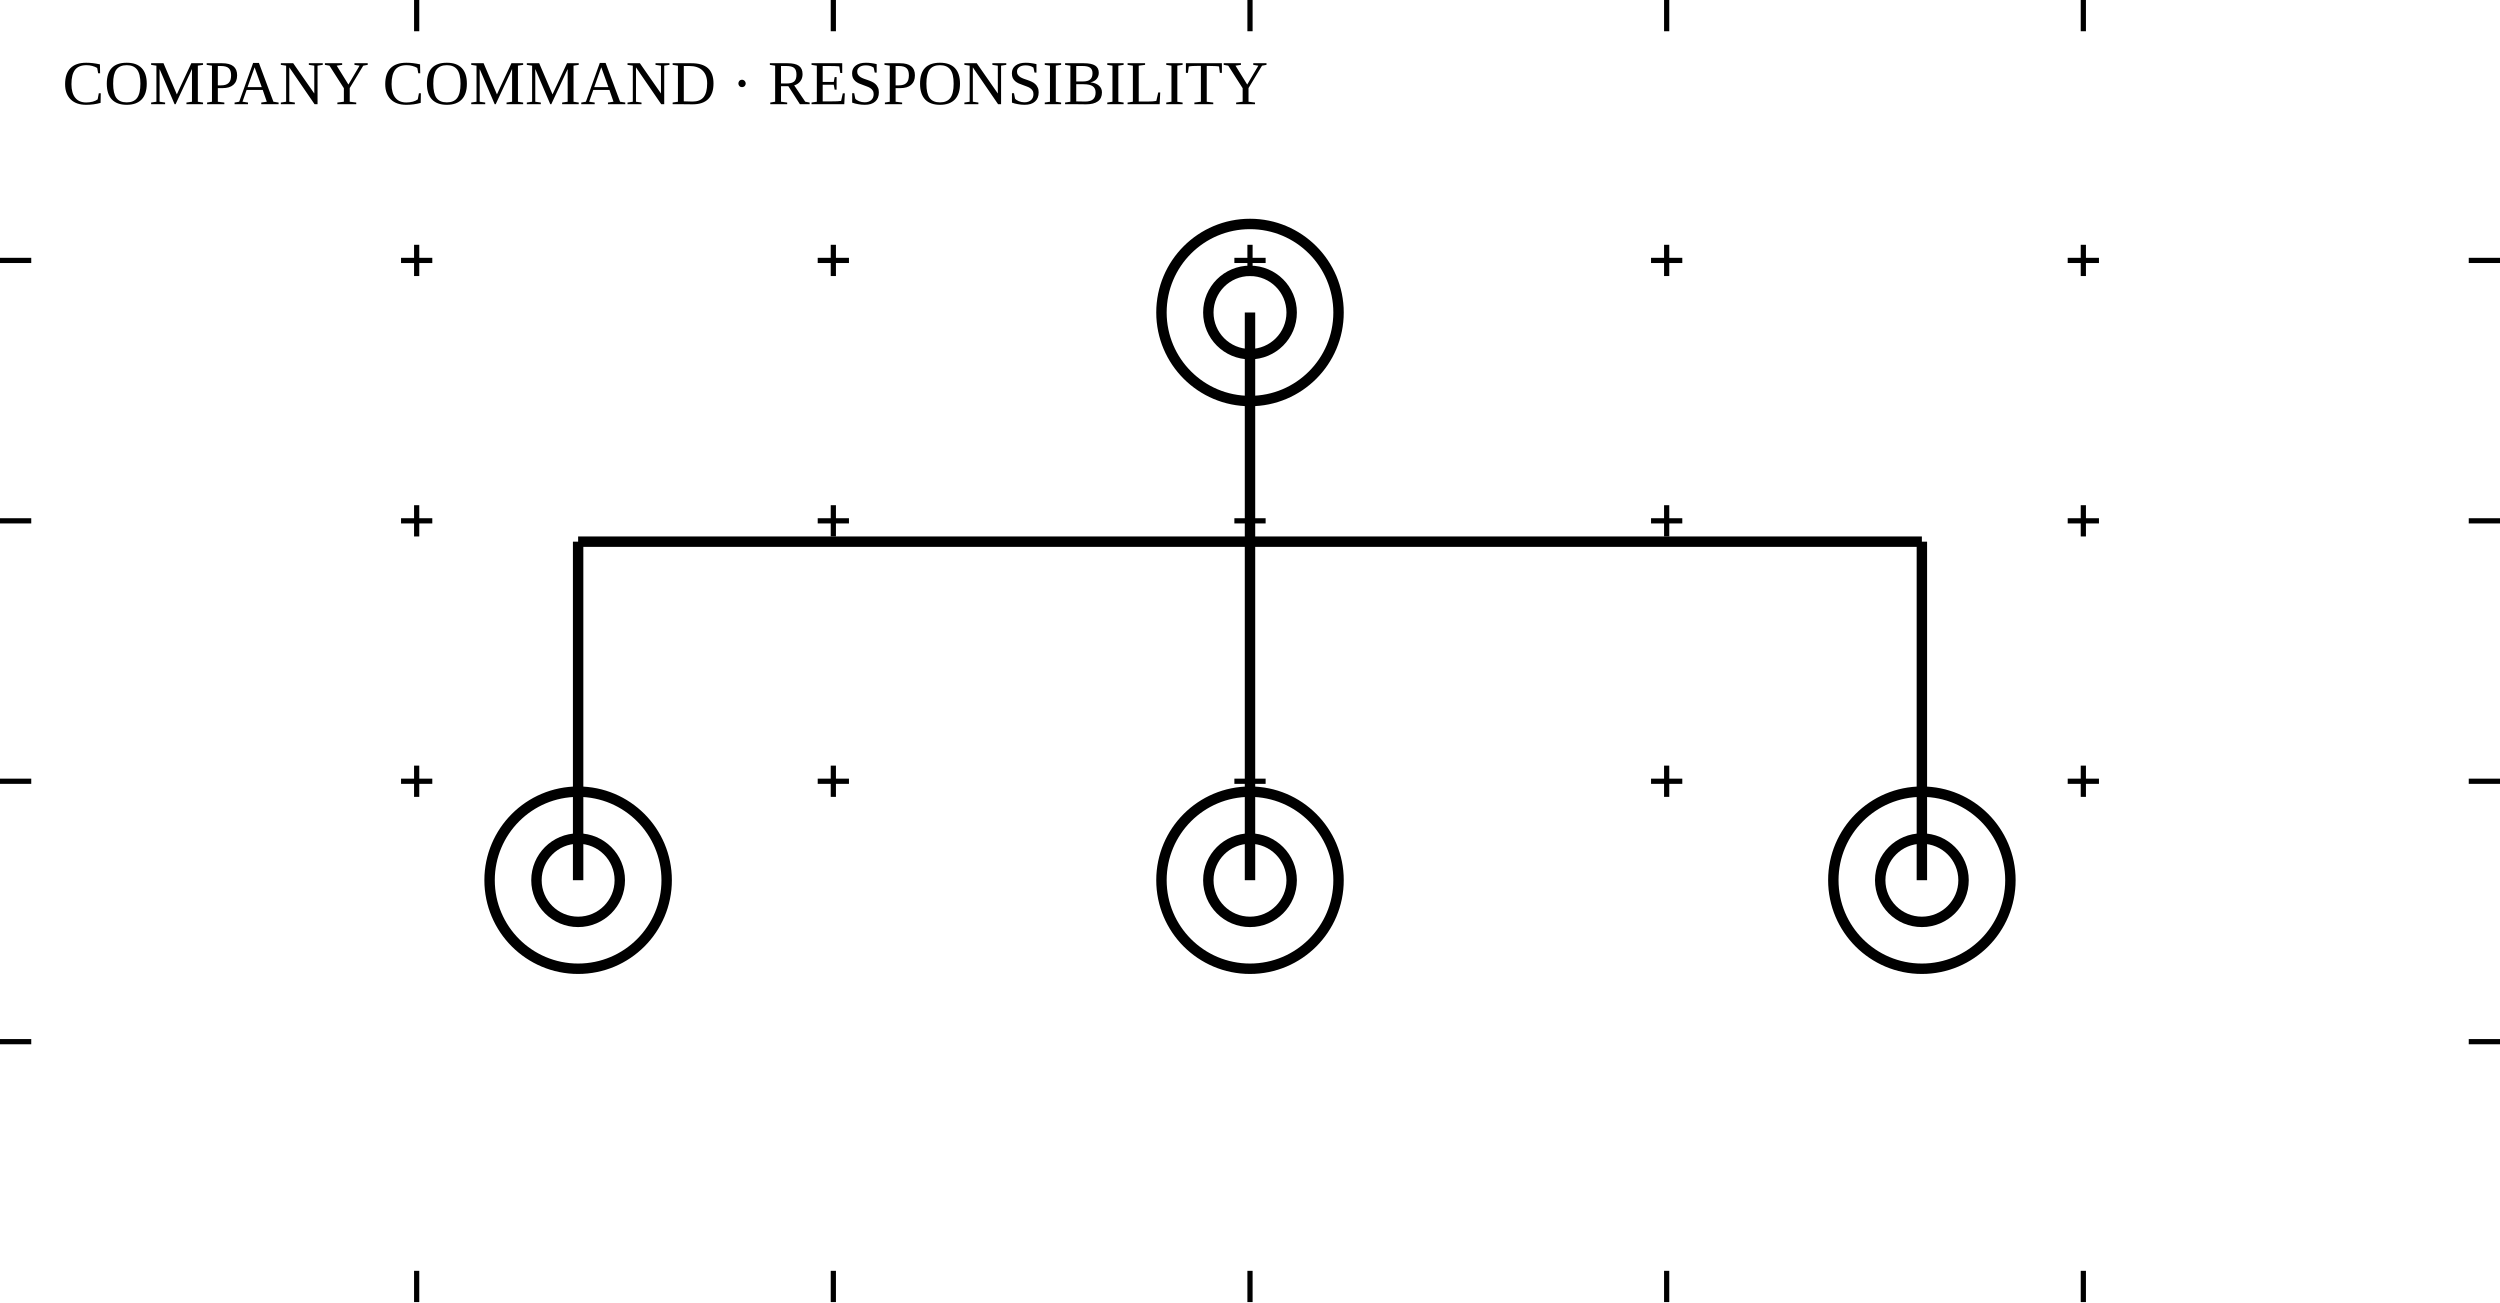
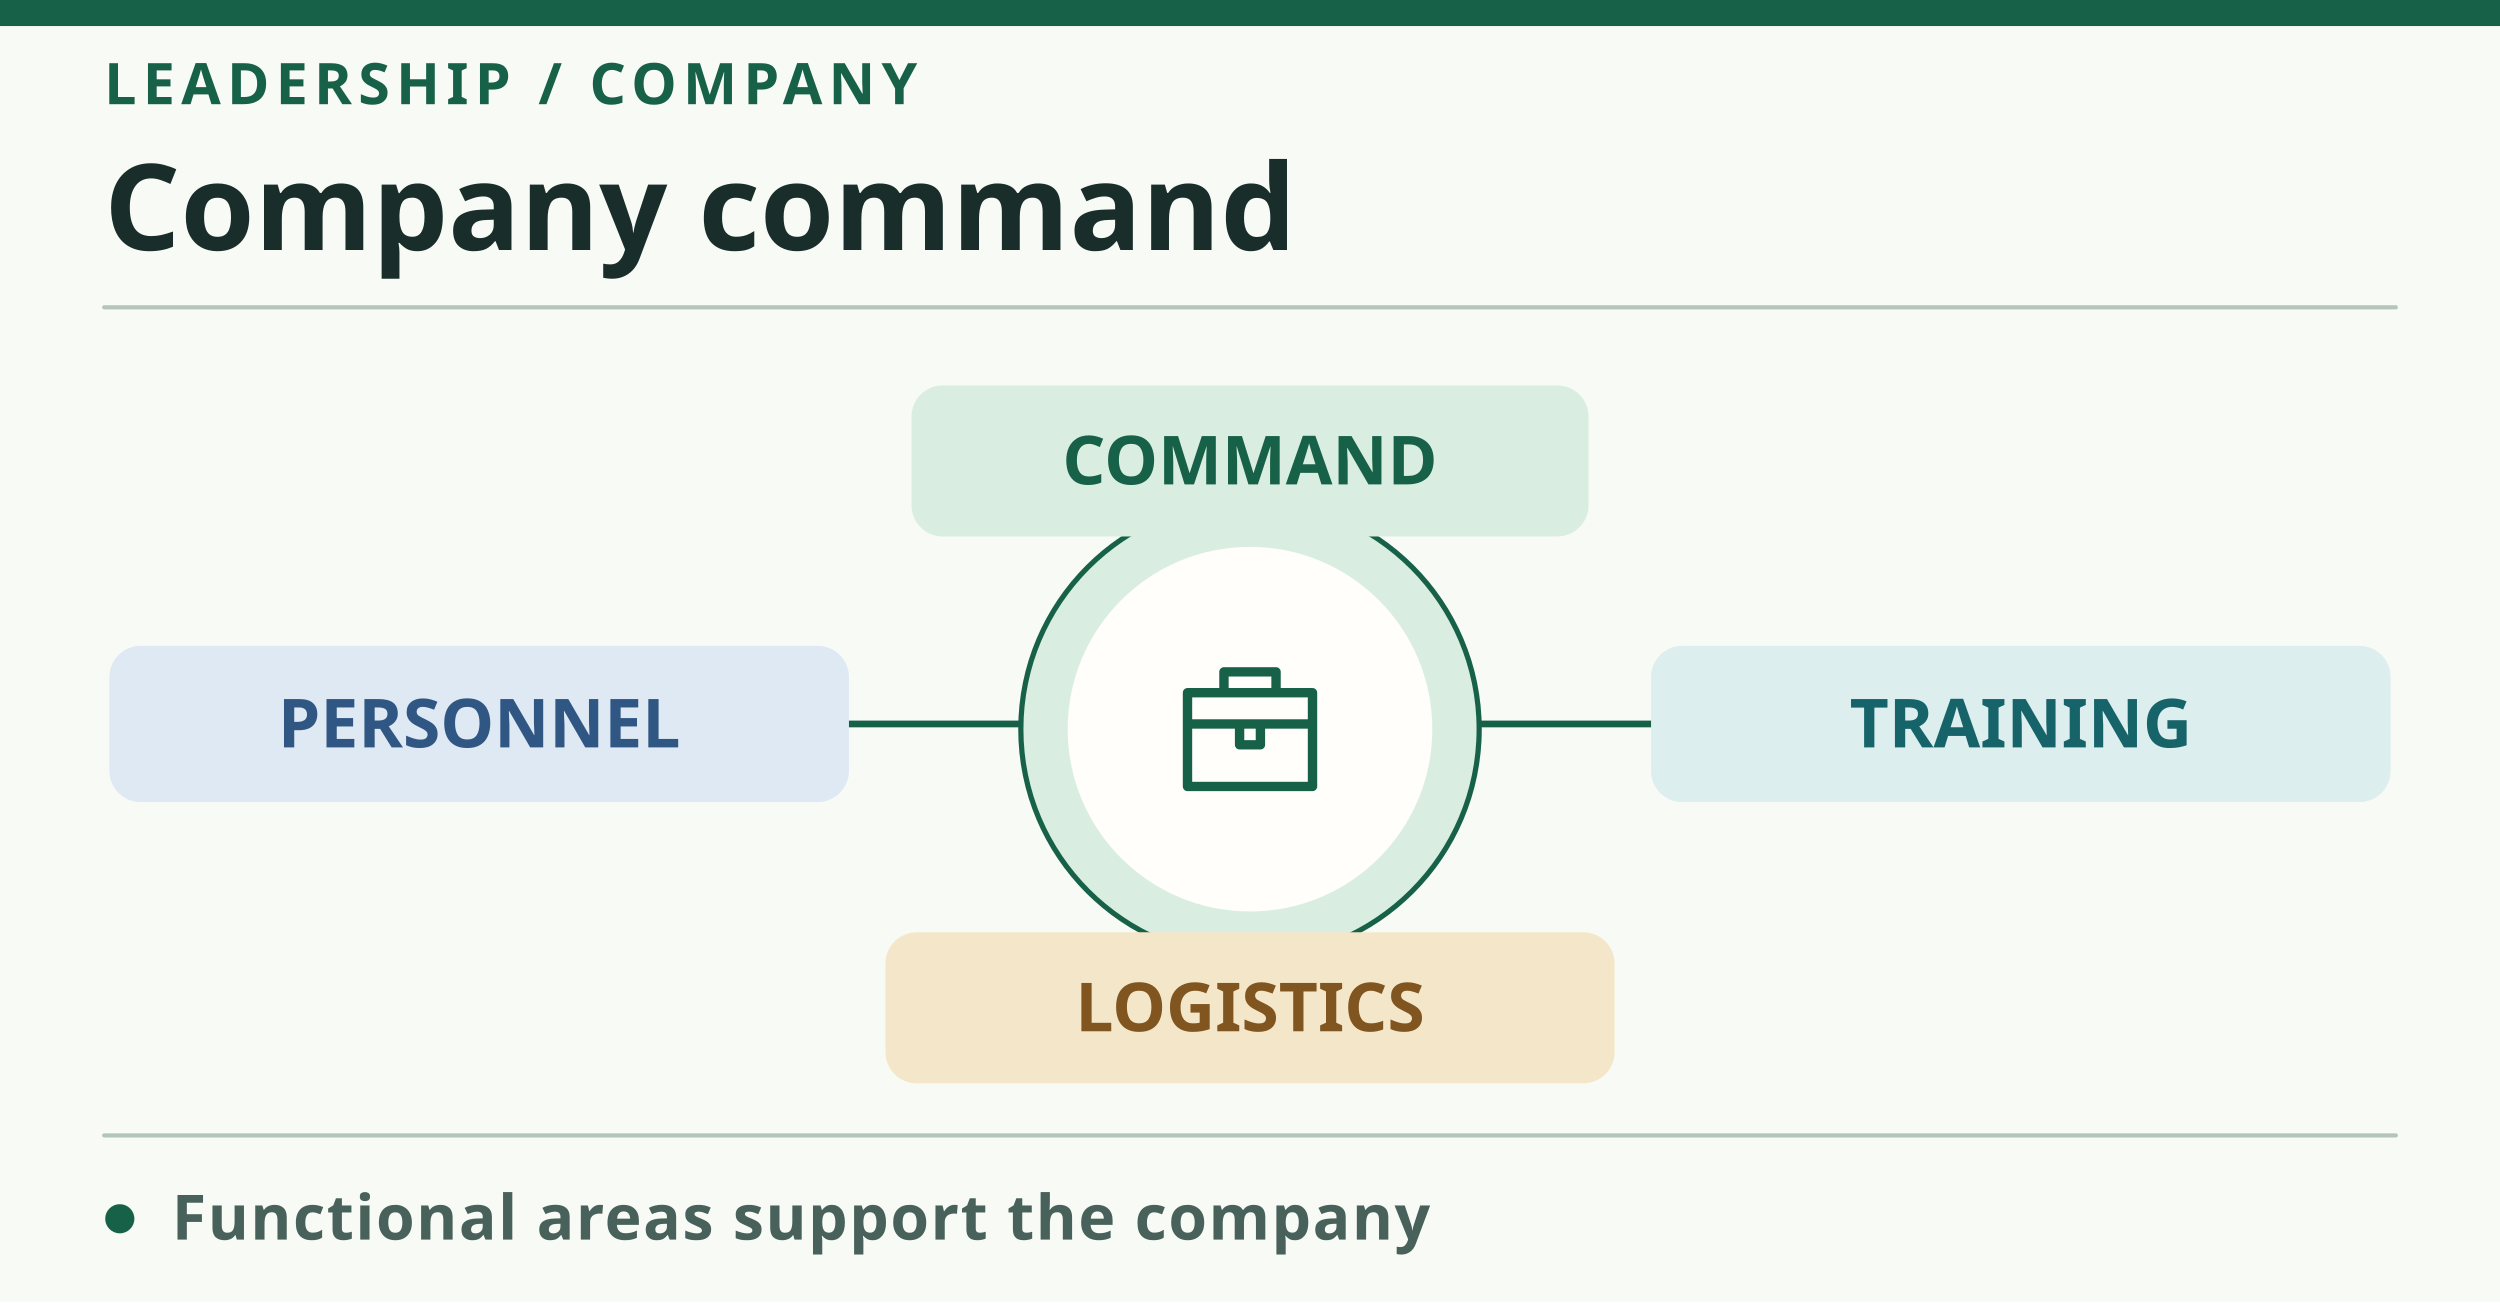
<svg viewBox="0 0 480 250" aria-hidden="true" focusable="false">
-   <g class="plate-grid" fill="none" stroke="currentColor">
-     <path class="grid-cross" d="M77 50h6M80 47v6M157 50h6M160 47v6M237 50h6M240 47v6M317 50h6M320 47v6M397 50h6M400 47v6M77 100h6M80 97v6M157 100h6M160 97v6M237 100h6M240 97v6M317 100h6M320 97v6M397 100h6M400 97v6M77 150h6M80 147v6M157 150h6M160 147v6M237 150h6M240 147v6M317 150h6M320 147v6M397 150h6M400 147v6" />
-     <path class="thin" d="M80 0v6M160 0v6M240 0v6M320 0v6M400 0v6M80 244v6M160 244v6M240 244v6M320 244v6M400 244v6M0 50h6M0 100h6M0 150h6M0 200h6M474 50h6M474 100h6M474 150h6M474 200h6" />
+   <rect x="0" y="0" width="480" height="250" rx="0" fill="#f8faf5" stroke="none" />
+   <rect x="0" y="0" width="480" height="5" rx="0" fill="#176149" stroke="none" />
+   <text x="20" y="20" text-anchor="start" style="font-family:system-ui,sans-serif;font-size:11px;font-weight:740;letter-spacing:0.11em;fill:#176149">LEADERSHIP / COMPANY</text>
+   <text x="20" y="48" text-anchor="start" style="font-family:system-ui,sans-serif;font-size:23px;font-weight:720;letter-spacing:0em;fill:#192e2b">Company command</text>
+   <path d="M20 59H460" fill="none" stroke="#b4c5ba" stroke-width="0.8" stroke-linecap="round" stroke-linejoin="round" />
+   <path d="M146 139H334M240 102V197" fill="none" stroke="#176149" stroke-width="1.3" stroke-linecap="round" stroke-linejoin="round" />
+   <circle cx="240" cy="140" r="44" fill="#d9eee0" stroke="#176149" />
+   <circle cx="240" cy="140" r="35" fill="#fffefa" stroke="none" />
+   <g transform="translate(224 124) scale(1)">
+     <path d="M4 9h24v18H4z M11 9V5h10v4 M4 15h24m-14 0v4h4v-4" fill="none" stroke="#176149" stroke-width="1.8" stroke-linecap="round" stroke-linejoin="round" />
  </g>
-   <text class="t-title" x="12" y="20">COMPANY COMMAND · RESPONSIBILITY</text>
-   <g class="ink" fill="none" stroke="currentColor" stroke-width="2">
-     <path d="M240 60V104M111 104H369M111 104V169M240 104V169M369 104V169" />
-     <circle class="pf" cx="240" cy="60" r="17" />
-     <circle class="pf" cx="111" cy="169" r="17" />
-     <circle class="pf" cx="240" cy="169" r="17" />
-     <circle class="pf" cx="369" cy="169" r="17" />
-     <circle class="acc" cx="240" cy="60" r="8" />
-     <circle class="acc" cx="111" cy="169" r="8" />
-     <circle class="acc" cx="240" cy="169" r="8" />
-     <circle class="acc" cx="369" cy="169" r="8" />
-   </g>
+   <rect x="21" y="124" width="142" height="30" rx="6" fill="#dfe9f4" stroke="none" />
+   <text x="92" y="143.5" text-anchor="middle" style="font-family:system-ui,sans-serif;font-size:13px;font-weight:650;letter-spacing:0em;fill:#305783">PERSONNEL</text>
+   <rect x="317" y="124" width="142" height="30" rx="6" fill="#dceeed" stroke="none" />
+   <text x="388" y="143.5" text-anchor="middle" style="font-family:system-ui,sans-serif;font-size:13px;font-weight:650;letter-spacing:0em;fill:#16636a">TRAINING</text>
+   <rect x="175" y="74" width="130" height="29" rx="6" fill="#d9eee0" stroke="none" />
+   <text x="240" y="93" text-anchor="middle" style="font-family:system-ui,sans-serif;font-size:13px;font-weight:650;letter-spacing:0em;fill:#176149">COMMAND</text>
+   <rect x="170" y="179" width="140" height="29" rx="6" fill="#f4e7c9" stroke="none" />
+   <text x="240" y="198" text-anchor="middle" style="font-family:system-ui,sans-serif;font-size:13px;font-weight:650;letter-spacing:0em;fill:#805520">LOGISTICS</text>
+   <path d="M20 218H460" fill="none" stroke="#b4c5ba" stroke-width="0.8" stroke-linecap="round" stroke-linejoin="round" />
+   <circle cx="23" cy="234" r="2.8" fill="#176149" stroke="none" />
+   <text x="33" y="238" text-anchor="start" style="font-family:system-ui,sans-serif;font-size:12px;font-weight:650;letter-spacing:0.025em;fill:#48615a">Functional areas support the company</text>
</svg>
